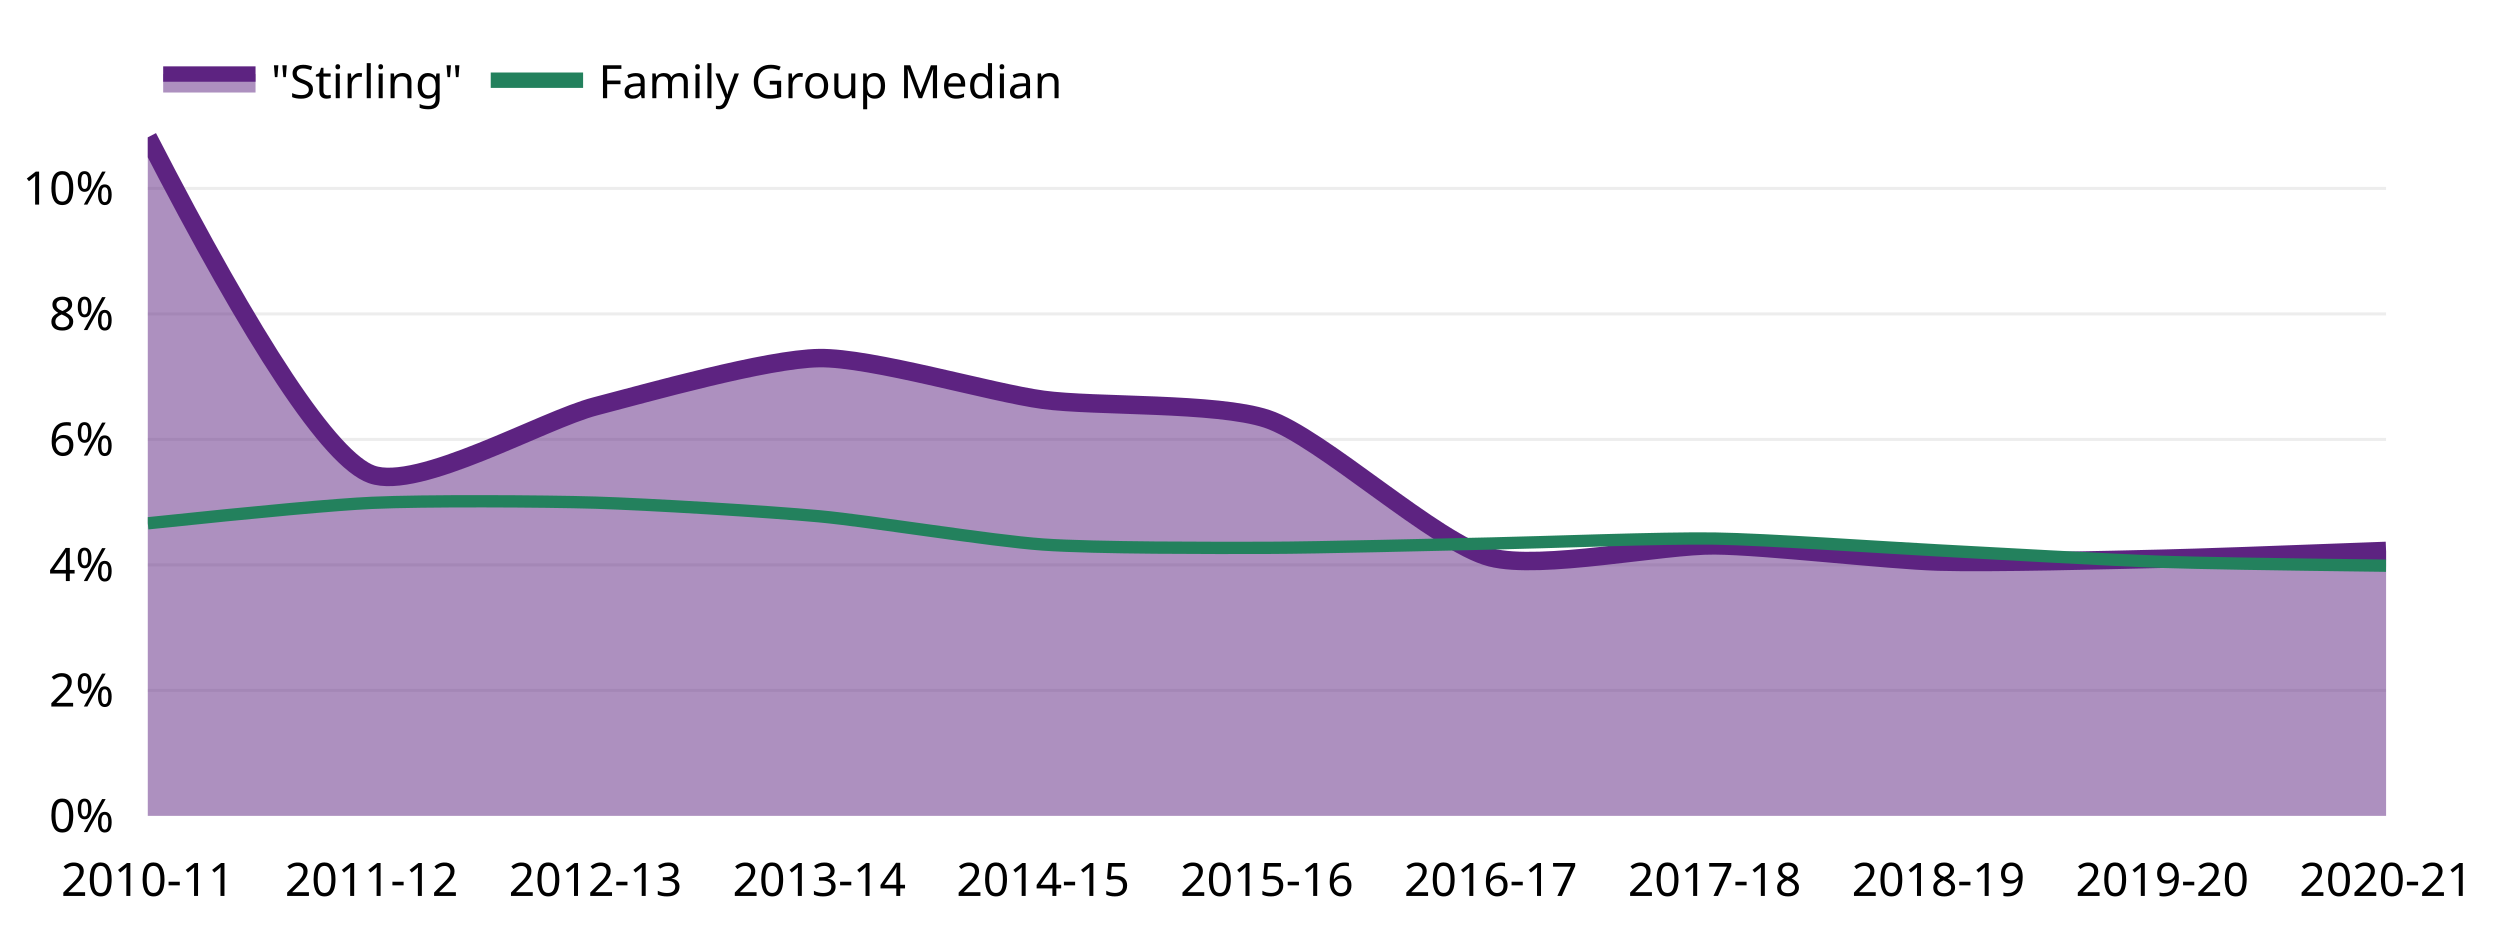
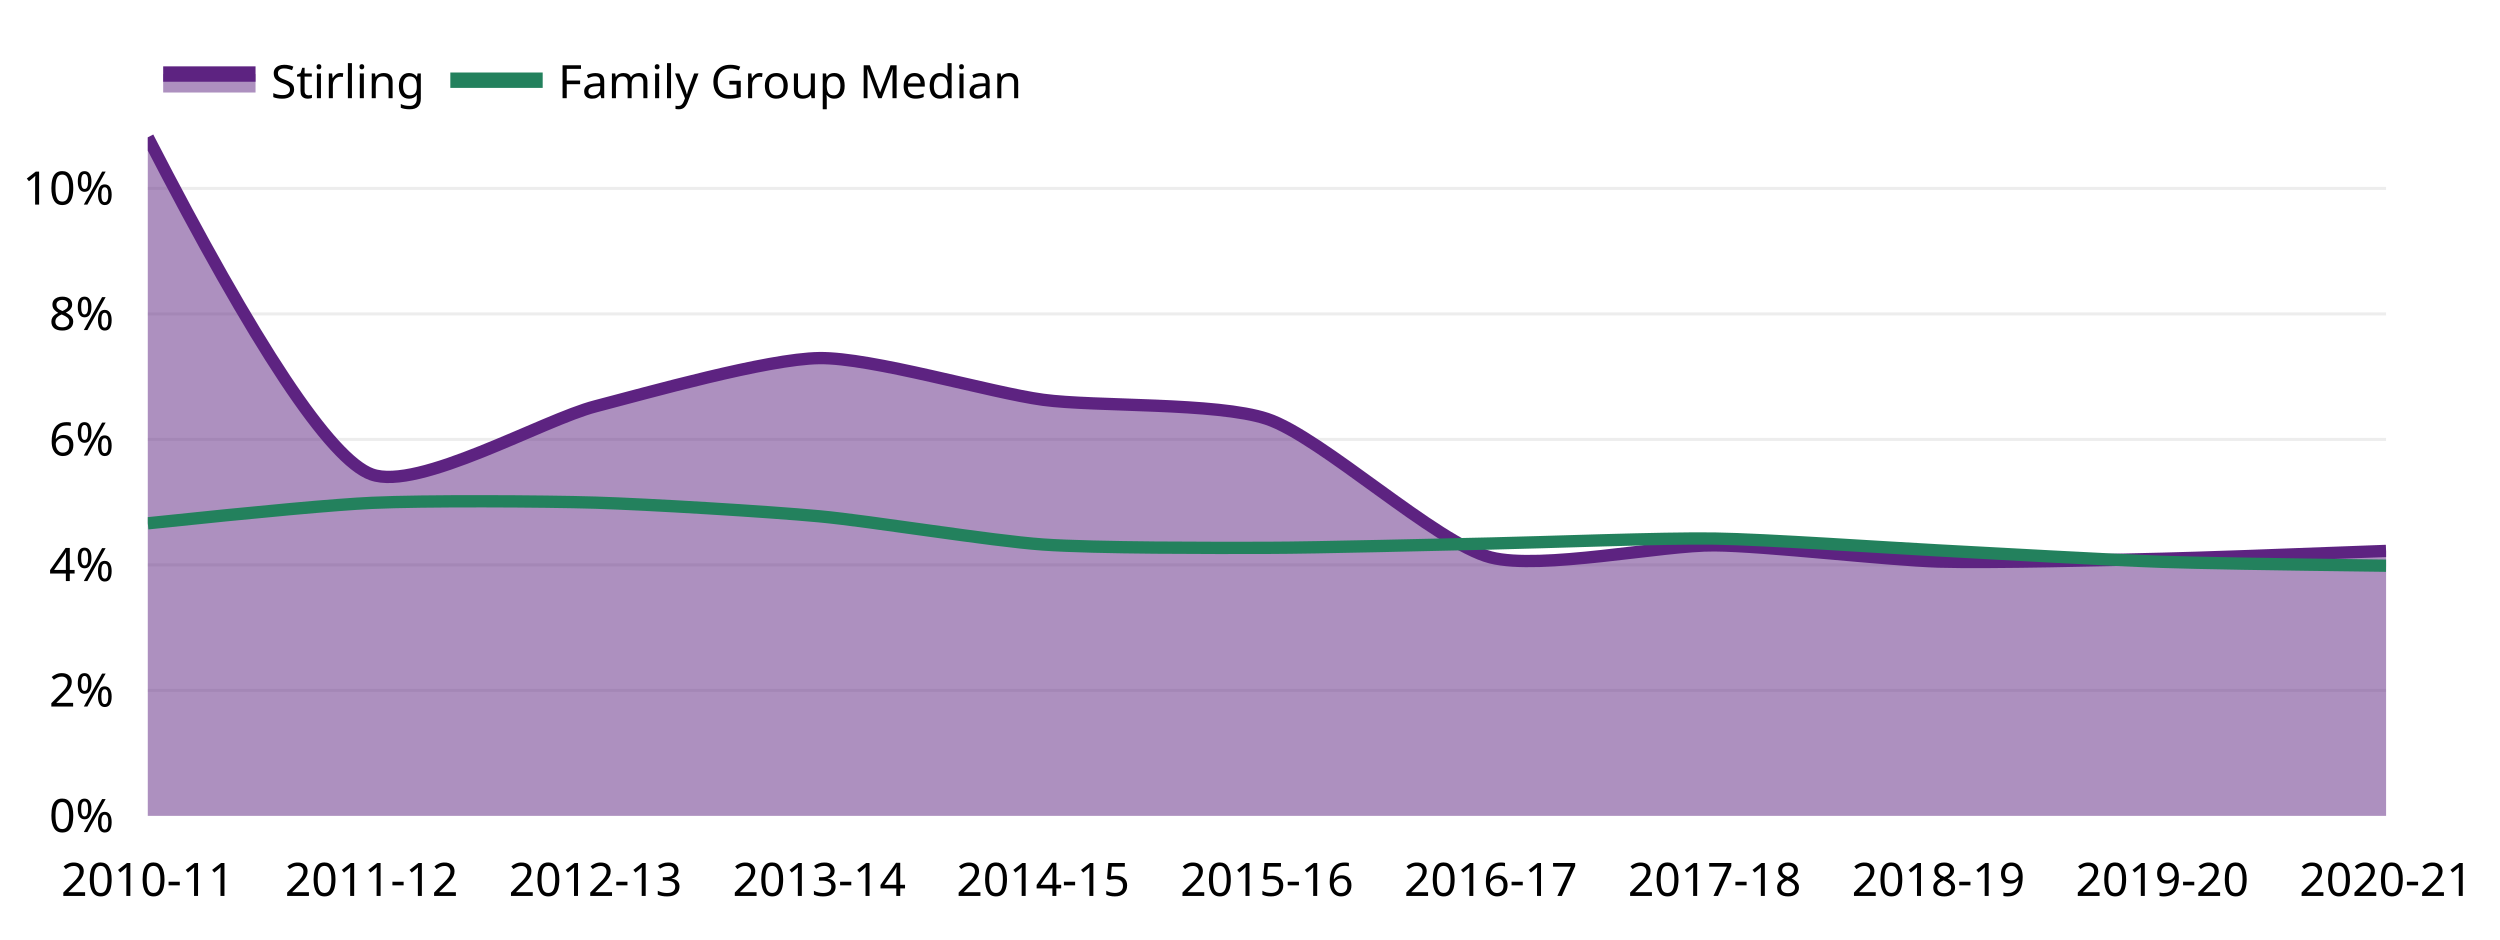
<svg xmlns="http://www.w3.org/2000/svg" class="main-svg" width="812" height="305" style="" viewBox="0 0 812 305">
  <rect x="0" y="0" width="812" height="305" style="fill: rgb(255, 255, 255); fill-opacity: 1;" />
-   <defs id="defs-1181a9">
+   <defs id="defs-c9dd41">
    <g class="clips">
-       <clipPath id="clip1181a9xyplot" class="plotclip">
+       <clipPath id="clipc9dd41xyplot" class="plotclip">
        <rect width="727" height="232" />
      </clipPath>
-       <clipPath class="axesclip" id="clip1181a9x">
+       <clipPath class="axesclip" id="clipc9dd41x">
        <rect x="48" y="0" width="727" height="305" />
      </clipPath>
-       <clipPath class="axesclip" id="clip1181a9y">
+       <clipPath class="axesclip" id="clipc9dd41y">
        <rect x="0" y="33" width="812" height="232" />
      </clipPath>
-       <clipPath class="axesclip" id="clip1181a9xy">
+       <clipPath class="axesclip" id="clipc9dd41xy">
        <rect x="48" y="33" width="727" height="232" />
      </clipPath>
    </g>
    <g class="gradients" />
    <g class="patterns" />
  </defs>
  <g class="bglayer">
    <rect class="bg" x="38" y="23" width="747" height="252" style="fill: rgb(0, 0, 0); fill-opacity: 0; stroke-width: 0;" />
  </g>
  <g class="layer-below">
    <g class="imagelayer" />
    <g class="shapelayer" />
  </g>
  <g class="cartesianlayer">
    <g class="subplot xy">
      <g class="layer-subplot">
        <g class="shapelayer" />
        <g class="imagelayer" />
      </g>
      <g class="gridlayer">
        <g class="x">
          <path class="xgrid crisp" transform="translate(120.7,0)" d="M0,33v232" style="stroke: rgb(255, 255, 255); stroke-opacity: 1; stroke-width: 1px;" />
          <path class="xgrid crisp" transform="translate(193.4,0)" d="M0,33v232" style="stroke: rgb(255, 255, 255); stroke-opacity: 1; stroke-width: 1px;" />
          <path class="xgrid crisp" transform="translate(266.1,0)" d="M0,33v232" style="stroke: rgb(255, 255, 255); stroke-opacity: 1; stroke-width: 1px;" />
          <path class="xgrid crisp" transform="translate(338.8,0)" d="M0,33v232" style="stroke: rgb(255, 255, 255); stroke-opacity: 1; stroke-width: 1px;" />
          <path class="xgrid crisp" transform="translate(411.5,0)" d="M0,33v232" style="stroke: rgb(255, 255, 255); stroke-opacity: 1; stroke-width: 1px;" />
          <path class="xgrid crisp" transform="translate(484.2,0)" d="M0,33v232" style="stroke: rgb(255, 255, 255); stroke-opacity: 1; stroke-width: 1px;" />
          <path class="xgrid crisp" transform="translate(556.9,0)" d="M0,33v232" style="stroke: rgb(255, 255, 255); stroke-opacity: 1; stroke-width: 1px;" />
          <path class="xgrid crisp" transform="translate(629.6,0)" d="M0,33v232" style="stroke: rgb(255, 255, 255); stroke-opacity: 1; stroke-width: 1px;" />
          <path class="xgrid crisp" transform="translate(702.3,0)" d="M0,33v232" style="stroke: rgb(255, 255, 255); stroke-opacity: 1; stroke-width: 1px;" />
        </g>
        <g class="y">
          <path class="ygrid crisp" transform="translate(0,224.24)" d="M48,0h727" style="stroke: rgb(237, 237, 237); stroke-opacity: 1; stroke-width: 1px;" />
          <path class="ygrid crisp" transform="translate(0,183.48)" d="M48,0h727" style="stroke: rgb(237, 237, 237); stroke-opacity: 1; stroke-width: 1px;" />
          <path class="ygrid crisp" transform="translate(0,142.72)" d="M48,0h727" style="stroke: rgb(237, 237, 237); stroke-opacity: 1; stroke-width: 1px;" />
          <path class="ygrid crisp" transform="translate(0,101.96)" d="M48,0h727" style="stroke: rgb(237, 237, 237); stroke-opacity: 1; stroke-width: 1px;" />
          <path class="ygrid crisp" transform="translate(0,61.2)" d="M48,0h727" style="stroke: rgb(237, 237, 237); stroke-opacity: 1; stroke-width: 1px;" />
        </g>
      </g>
      <g class="zerolinelayer">
        <path class="yzl zl crisp" transform="translate(0,265)" d="M48,0h727" style="stroke: rgb(255, 255, 255); stroke-opacity: 1; stroke-width: 2px;" />
      </g>
      <path class="xlines-below" />
      <path class="ylines-below" />
      <g class="overlines-below" />
      <g class="xaxislayer-below" />
      <g class="yaxislayer-below" />
      <g class="overaxes-below" />
-       <g class="plot" transform="translate(48,33)" clip-path="url(#clip1181a9xyplot)">
+       <g class="plot" transform="translate(48,33)" clip-path="url(#clipc9dd41xyplot)">
        <g class="scatterlayer mlayer">
-           <g class="trace scatter trace8475a5" style="stroke-miterlimit: 2;">
+           <g class="trace scatter trace5f7f13" style="stroke-miterlimit: 2;">
            <g class="fills">
              <g>
                <path class="js-fill" d="M727,232L0,232L0,11.6Q52.7,113.9 72.7,121.08C87.91,126.54 128.34,103.39 145.4,98.97C162.27,94.6 201.11,83.55 218.1,83.31C235.04,83.07 273.78,94.55 290.8,96.85C307.71,99.14 347.16,97.63 363.5,103.04C381.19,108.9 418.5,143.53 436.2,148.05C452.53,152.23 491.94,143.97 508.9,144.13C525.87,144.29 564.63,148.89 581.6,149.4C598.55,149.91 637.34,148.88 654.3,148.48Q671.27,148.08 727,145.94" style="fill: rgb(93, 35, 129); fill-opacity: 0.5; stroke-width: 0;" />
              </g>
            </g>
            <g class="errorbars" />
            <g class="lines">
-               <path class="js-line" d="M0,11.6Q52.7,113.9 72.7,121.08C87.91,126.54 128.34,103.39 145.4,98.97C162.27,94.6 201.11,83.55 218.1,83.31C235.04,83.07 273.78,94.55 290.8,96.85C307.71,99.14 347.16,97.63 363.5,103.04C381.19,108.9 418.5,143.53 436.2,148.05C452.53,152.23 491.94,143.97 508.9,144.13C525.87,144.29 564.63,148.89 581.6,149.4C598.55,149.91 637.34,148.88 654.3,148.48Q671.27,148.08 727,145.94" style="vector-effect: non-scaling-stroke; fill: none; stroke: rgb(93, 35, 129); stroke-opacity: 1; stroke-width: 6px; opacity: 1;" />
+               <path class="js-line" d="M0,11.6Q52.7,113.9 72.7,121.08C87.91,126.54 128.34,103.39 145.4,98.97C162.27,94.6 201.11,83.55 218.1,83.31C235.04,83.07 273.78,94.55 290.8,96.85C307.71,99.14 347.16,97.63 363.5,103.04C381.19,108.9 418.5,143.53 436.2,148.05C452.53,152.23 491.94,143.97 508.9,144.13C525.87,144.29 564.63,148.89 581.6,149.4C598.55,149.91 637.34,148.88 654.3,148.48Q671.27,148.08 727,145.94" style="vector-effect: non-scaling-stroke; fill: none; stroke: rgb(93, 35, 129); stroke-opacity: 1; stroke-width: 4px; opacity: 1;" />
            </g>
            <g class="points" />
            <g class="text" />
          </g>
-           <g class="trace scatter traceb077b6" style="stroke-miterlimit: 2; opacity: 1;">
+           <g class="trace scatter tracedc1783" style="stroke-miterlimit: 2; opacity: 1;">
            <g class="fills" />
            <g class="errorbars" />
            <g class="lines">
              <path class="js-line" d="M0,136.97Q55.72,131.11 72.7,130.33C89.65,129.55 128.44,129.75 145.4,130.26C162.37,130.77 201.16,133.11 218.1,134.69C235.09,136.28 273.8,142.67 290.8,143.86C307.73,145.05 346.54,144.98 363.5,144.94C380.46,144.9 419.24,143.88 436.2,143.53C453.16,143.18 491.94,141.66 508.9,141.92C525.87,142.18 564.64,144.89 581.6,145.77C598.56,146.65 637.33,148.9 654.3,149.48Q671.26,150.06 727,150.74" style="vector-effect: non-scaling-stroke; fill: none; stroke: rgb(35, 129, 93); stroke-opacity: 1; stroke-width: 4px; opacity: 1;" />
            </g>
            <g class="points" />
            <g class="text" />
          </g>
        </g>
      </g>
      <g class="overplot" />
      <path class="xlines-above crisp" d="M0,0" style="fill: none;" />
      <path class="ylines-above crisp" d="M0,0" style="fill: none;" />
      <g class="overlines-above" />
      <g class="xaxislayer-above">
        <g class="xtick">
          <text text-anchor="middle" x="0" y="291" transform="translate(48,0)" style="font-family: 'Segoe UI Semibold'; font-size: 15px; fill: rgb(0, 0, 0); fill-opacity: 1; white-space: pre; opacity: 1;">2010-11</text>
        </g>
        <g class="xtick">
          <text text-anchor="middle" x="0" y="291" transform="translate(120.7,0)" style="font-family: 'Segoe UI Semibold'; font-size: 15px; fill: rgb(0, 0, 0); fill-opacity: 1; white-space: pre; opacity: 1;">2011-12</text>
        </g>
        <g class="xtick">
          <text text-anchor="middle" x="0" y="291" transform="translate(193.4,0)" style="font-family: 'Segoe UI Semibold'; font-size: 15px; fill: rgb(0, 0, 0); fill-opacity: 1; white-space: pre; opacity: 1;">2012-13</text>
        </g>
        <g class="xtick">
          <text text-anchor="middle" x="0" y="291" transform="translate(266.1,0)" style="font-family: 'Segoe UI Semibold'; font-size: 15px; fill: rgb(0, 0, 0); fill-opacity: 1; white-space: pre; opacity: 1;">2013-14</text>
        </g>
        <g class="xtick">
          <text text-anchor="middle" x="0" y="291" transform="translate(338.8,0)" style="font-family: 'Segoe UI Semibold'; font-size: 15px; fill: rgb(0, 0, 0); fill-opacity: 1; white-space: pre; opacity: 1;">2014-15</text>
        </g>
        <g class="xtick">
          <text text-anchor="middle" x="0" y="291" transform="translate(411.5,0)" style="font-family: 'Segoe UI Semibold'; font-size: 15px; fill: rgb(0, 0, 0); fill-opacity: 1; white-space: pre; opacity: 1;">2015-16</text>
        </g>
        <g class="xtick">
          <text text-anchor="middle" x="0" y="291" transform="translate(484.2,0)" style="font-family: 'Segoe UI Semibold'; font-size: 15px; fill: rgb(0, 0, 0); fill-opacity: 1; white-space: pre; opacity: 1;">2016-17</text>
        </g>
        <g class="xtick">
          <text text-anchor="middle" x="0" y="291" transform="translate(556.9,0)" style="font-family: 'Segoe UI Semibold'; font-size: 15px; fill: rgb(0, 0, 0); fill-opacity: 1; white-space: pre; opacity: 1;">2017-18</text>
        </g>
        <g class="xtick">
          <text text-anchor="middle" x="0" y="291" transform="translate(629.6,0)" style="font-family: 'Segoe UI Semibold'; font-size: 15px; fill: rgb(0, 0, 0); fill-opacity: 1; white-space: pre; opacity: 1;">2018-19</text>
        </g>
        <g class="xtick">
          <text text-anchor="middle" x="0" y="291" transform="translate(702.3,0)" style="font-family: 'Segoe UI Semibold'; font-size: 15px; fill: rgb(0, 0, 0); fill-opacity: 1; white-space: pre; opacity: 1;">2019-20</text>
        </g>
        <g class="xtick">
          <text text-anchor="middle" x="0" y="291" transform="translate(775,0)" style="font-family: 'Segoe UI Semibold'; font-size: 15px; fill: rgb(0, 0, 0); fill-opacity: 1; white-space: pre; opacity: 1;">2020-21</text>
        </g>
      </g>
      <g class="yaxislayer-above">
        <g class="ytick">
          <text text-anchor="end" x="37" y="5.25" transform="translate(0,265)" style="font-family: 'Segoe UI Semibold'; font-size: 15px; fill: rgb(0, 0, 0); fill-opacity: 1; white-space: pre; opacity: 1;">0%</text>
        </g>
        <g class="ytick">
          <text text-anchor="end" x="37" y="5.25" style="font-family: 'Segoe UI Semibold'; font-size: 15px; fill: rgb(0, 0, 0); fill-opacity: 1; white-space: pre; opacity: 1;" transform="translate(0,224.24)">2%</text>
        </g>
        <g class="ytick">
          <text text-anchor="end" x="37" y="5.25" style="font-family: 'Segoe UI Semibold'; font-size: 15px; fill: rgb(0, 0, 0); fill-opacity: 1; white-space: pre; opacity: 1;" transform="translate(0,183.48)">4%</text>
        </g>
        <g class="ytick">
          <text text-anchor="end" x="37" y="5.25" style="font-family: 'Segoe UI Semibold'; font-size: 15px; fill: rgb(0, 0, 0); fill-opacity: 1; white-space: pre; opacity: 1;" transform="translate(0,142.72)">6%</text>
        </g>
        <g class="ytick">
          <text text-anchor="end" x="37" y="5.25" style="font-family: 'Segoe UI Semibold'; font-size: 15px; fill: rgb(0, 0, 0); fill-opacity: 1; white-space: pre; opacity: 1;" transform="translate(0,101.96)">8%</text>
        </g>
        <g class="ytick">
          <text text-anchor="end" x="37" y="5.25" style="font-family: 'Segoe UI Semibold'; font-size: 15px; fill: rgb(0, 0, 0); fill-opacity: 1; white-space: pre; opacity: 1;" transform="translate(0,61.2)">10%</text>
        </g>
      </g>
      <g class="overaxes-above" />
    </g>
  </g>
  <g class="polarlayer" />
  <g class="smithlayer" />
  <g class="ternarylayer" />
  <g class="geolayer" />
  <g class="funnelarealayer" />
  <g class="pielayer" />
  <g class="iciclelayer" />
  <g class="treemaplayer" />
  <g class="sunburstlayer" />
  <g class="glimages" />
-   <defs id="topdefs-1181a9">
+   <defs id="topdefs-c9dd41">
    <g class="clips" />
-     <clipPath id="legend1181a9">
-       <rect width="298" height="33" x="0" y="0" />
+     <clipPath id="legendc9dd41">
+       <rect width="285" height="33" x="0" y="0" />
    </clipPath>
  </defs>
  <g class="layer-above">
    <g class="imagelayer" />
    <g class="shapelayer" />
  </g>
  <g class="infolayer">
    <g class="legend" pointer-events="all" transform="translate(48,9.8)">
-       <rect class="bg" shape-rendering="crispEdges" width="298" height="33" x="0" y="0" style="stroke: rgb(68, 68, 68); stroke-opacity: 1; fill: rgb(0, 0, 0); fill-opacity: 0; stroke-width: 0px;" />
-       <g class="scrollbox" transform="" clip-path="url(#legend1181a9)">
+       <rect class="bg" shape-rendering="crispEdges" width="285" height="33" x="0" y="0" style="stroke: rgb(68, 68, 68); stroke-opacity: 1; fill: rgb(0, 0, 0); fill-opacity: 0; stroke-width: 0px;" />
+       <g class="scrollbox" transform="" clip-path="url(#legendc9dd41)">
        <g class="groups">
          <g class="traces" transform="translate(0,16.25)" style="opacity: 1;">
-             <text class="legendtext" text-anchor="start" x="40" y="5.85" style="font-family: 'Segoe UI Semibold'; font-size: 15px; fill: rgb(0, 0, 0); fill-opacity: 1; white-space: pre;">"Stirling"</text>
+             <text class="legendtext" text-anchor="start" x="40" y="5.85" style="font-family: 'Segoe UI Semibold'; font-size: 15px; fill: rgb(0, 0, 0); fill-opacity: 1; white-space: pre;">Stirling</text>
            <g class="layers">
              <g class="legendfill">
                <path class="js-fill" d="M5,-2h30v6h-30z" style="stroke-width: 0; fill: rgb(93, 35, 129); fill-opacity: 0.5;" />
              </g>
              <g class="legendlines">
                <path class="js-line" d="M5,-2h30" style="fill: none; stroke: rgb(93, 35, 129); stroke-opacity: 1; stroke-width: 5px;" />
              </g>
              <g class="legendsymbols">
                <g class="legendpoints" />
              </g>
            </g>
-             <rect class="legendtoggle" x="0" y="-11.25" width="103.891" height="22.5" style="fill: rgb(0, 0, 0); fill-opacity: 0;" />
-           </g>
-           <g class="traces" transform="translate(106.3906,16.25)" style="opacity: 1;">
+             <rect class="legendtoggle" x="0" y="-11.25" width="90.766" height="22.5" style="fill: rgb(0, 0, 0); fill-opacity: 0;" />
+           </g>
+           <g class="traces" transform="translate(93.26562,16.25)" style="opacity: 1;">
            <text class="legendtext" text-anchor="start" x="40" y="5.85" style="font-family: 'Segoe UI Semibold'; font-size: 15px; fill: rgb(0, 0, 0); fill-opacity: 1; white-space: pre;">Family Group Median</text>
            <g class="layers" style="opacity: 1;">
              <g class="legendfill" />
              <g class="legendlines">
                <path class="js-line" d="M5,0h30" style="fill: none; stroke: rgb(35, 129, 93); stroke-opacity: 1; stroke-width: 5px;" />
              </g>
              <g class="legendsymbols">
                <g class="legendpoints" />
              </g>
            </g>
            <rect class="legendtoggle" x="0" y="-11.25" width="188.609" height="22.5" style="fill: rgb(0, 0, 0); fill-opacity: 0;" />
          </g>
        </g>
      </g>
      <rect class="scrollbar" rx="20" ry="3" width="0" height="0" x="0" y="0" style="fill: rgb(128, 139, 164); fill-opacity: 1;" />
    </g>
    <g class="g-gtitle" />
    <g class="g-xtitle" />
    <g class="g-ytitle" />
  </g>
</svg>
